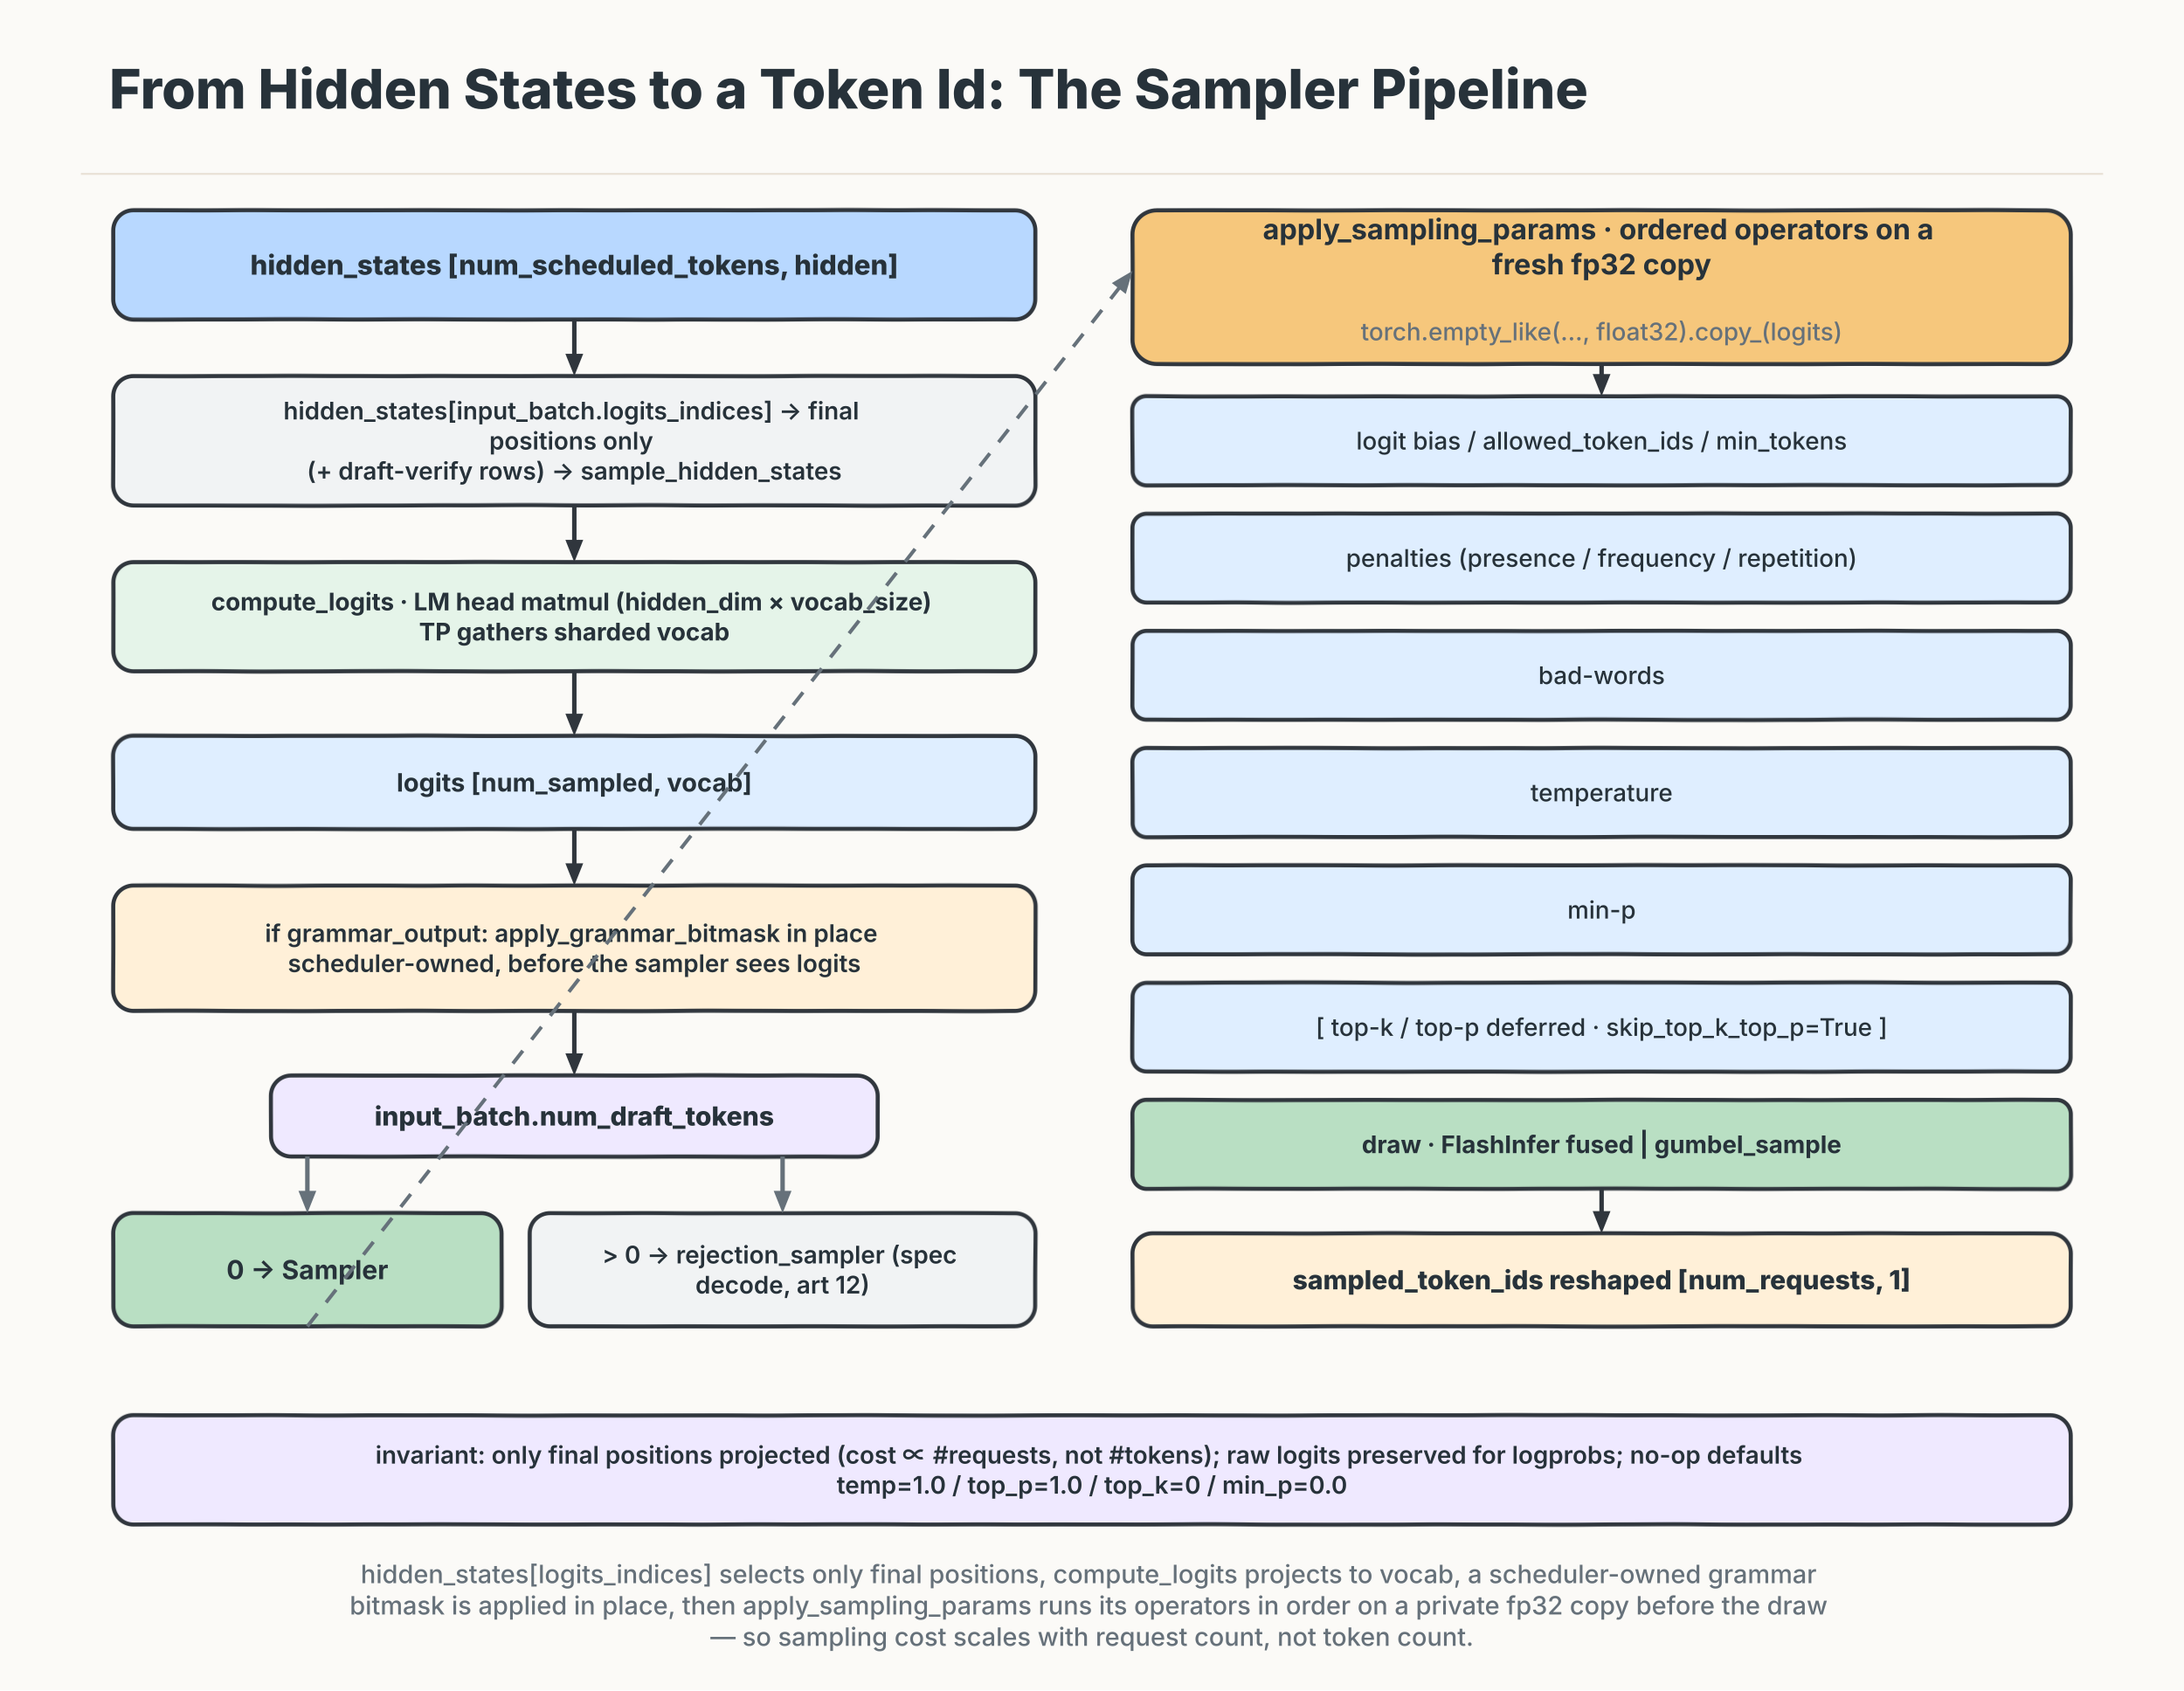
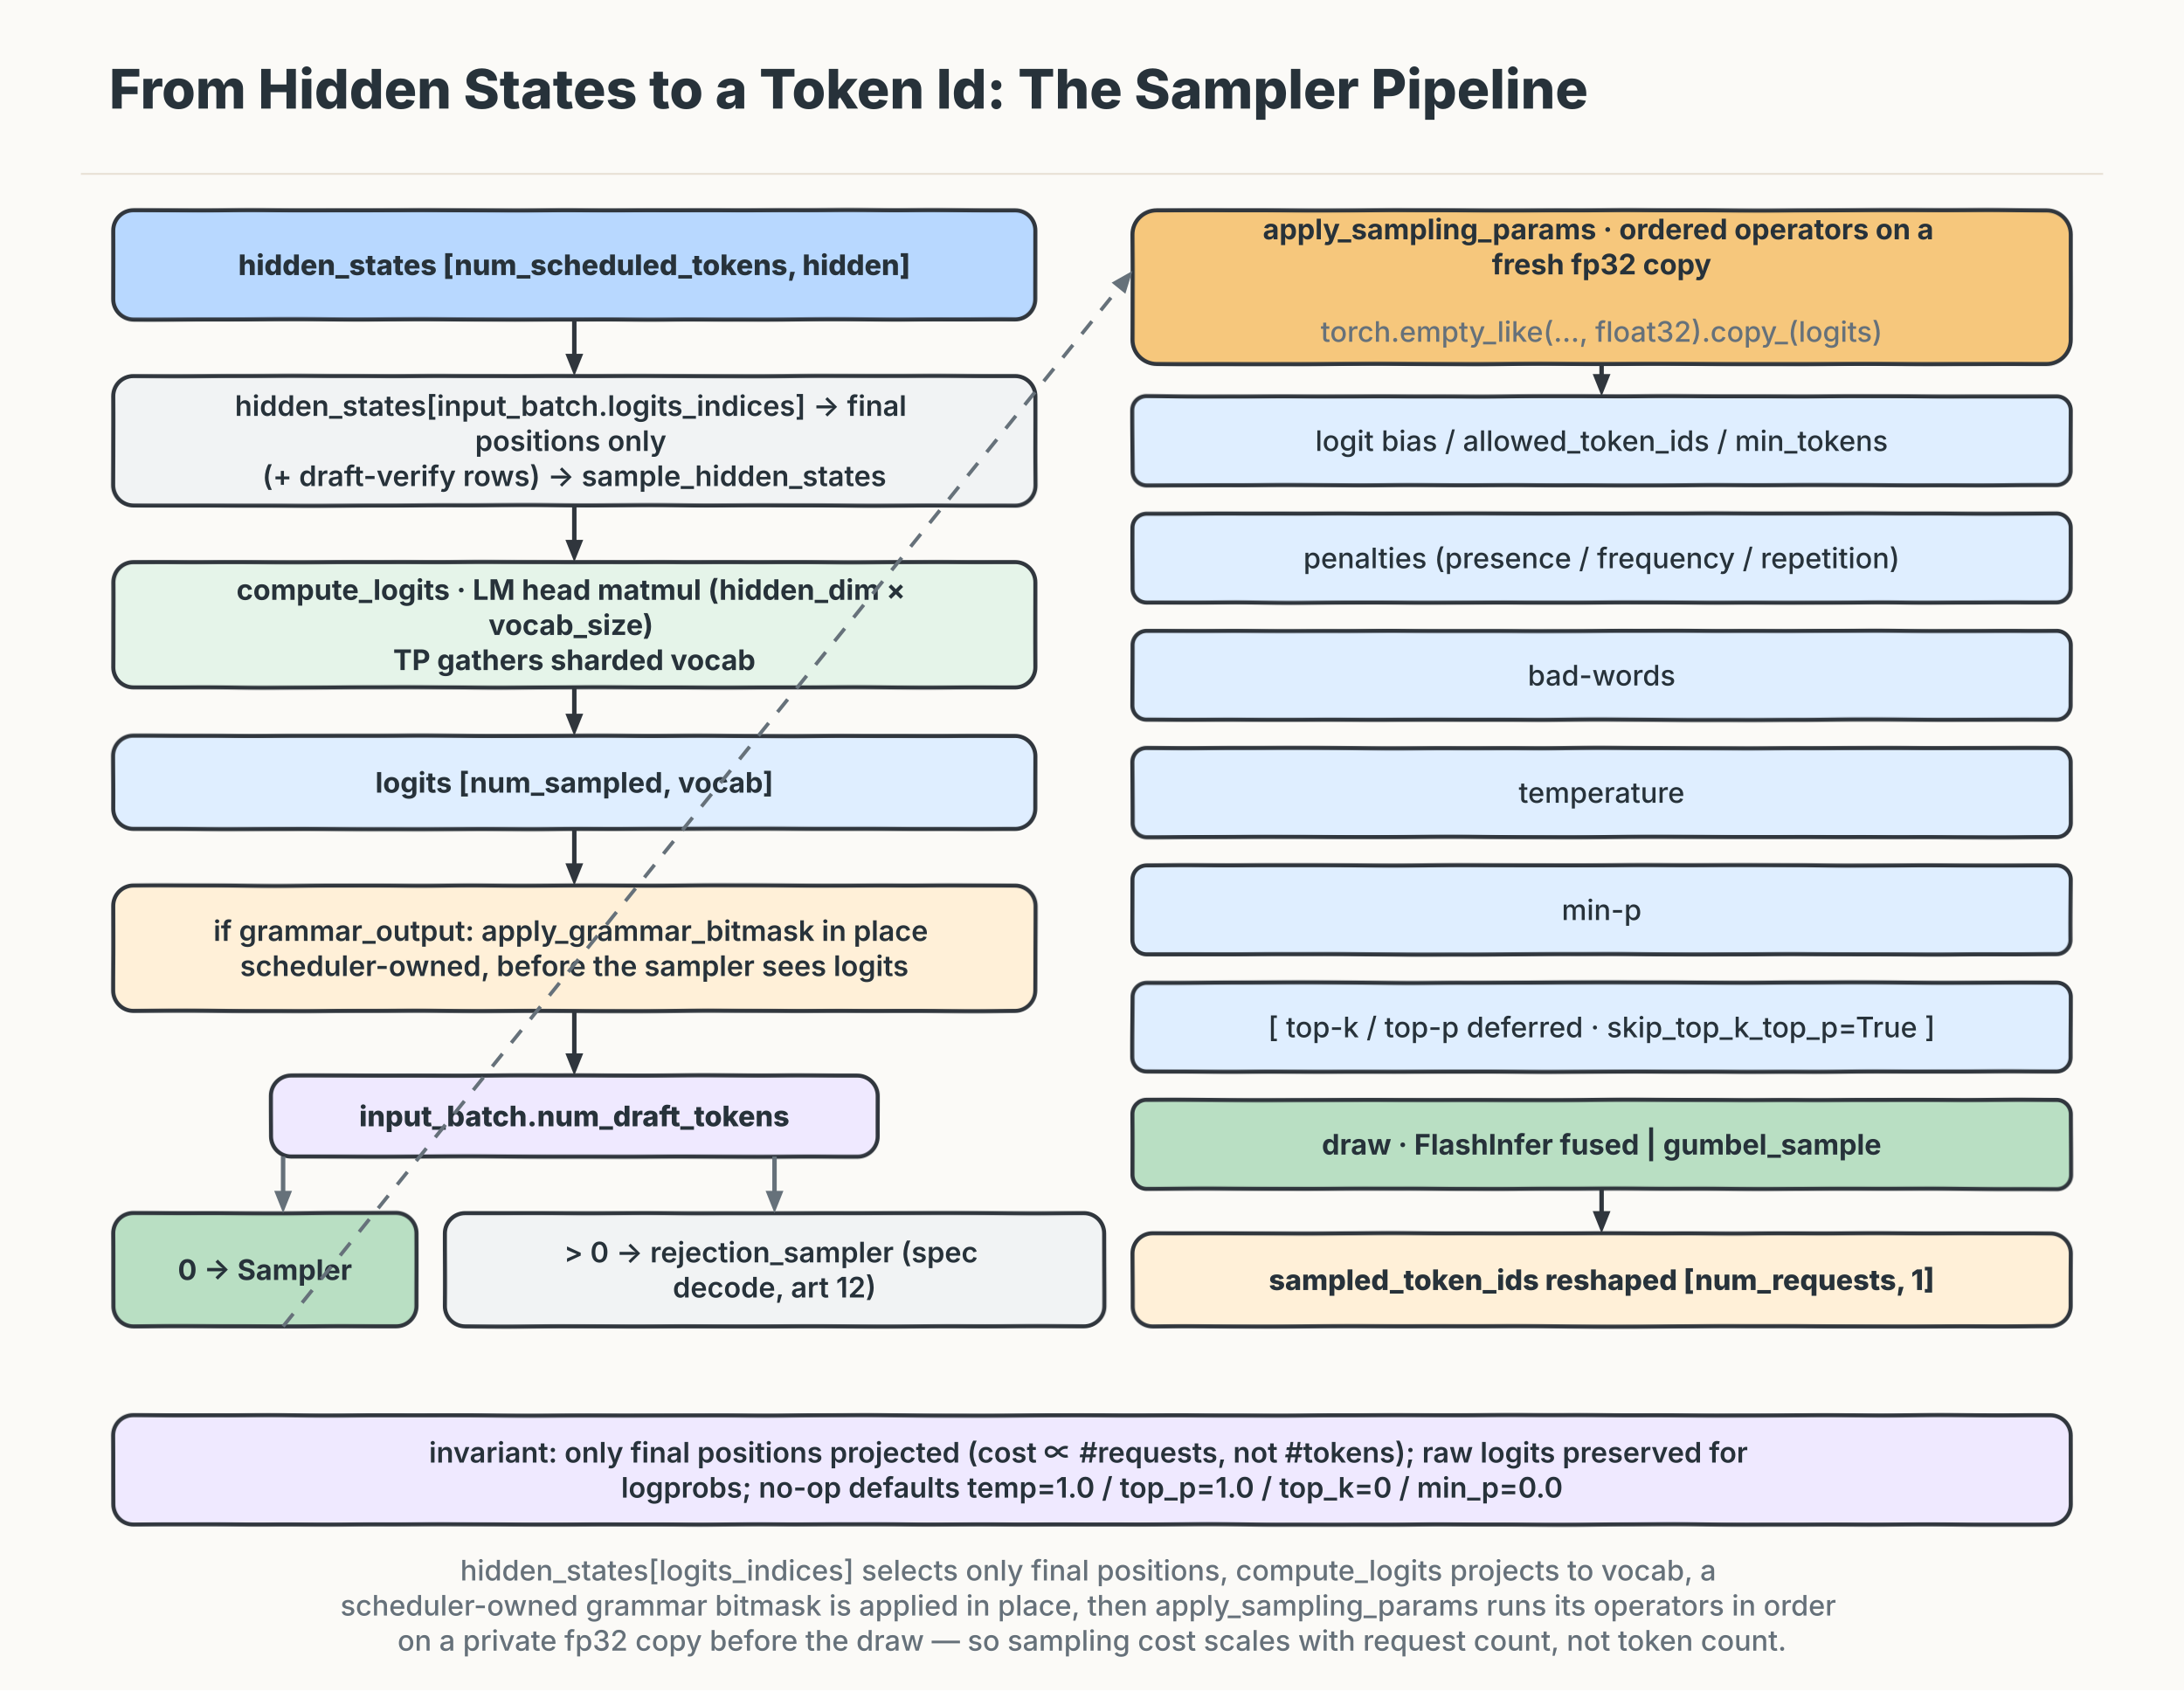
<svg xmlns="http://www.w3.org/2000/svg" width="1080" height="836" viewBox="0 0 1080 836" role="img" aria-label="From Hidden States to a Token Id: The Sampler Pipeline">
  <defs>
    <filter id="roughen">
      <feTurbulence type="fractalNoise" baseFrequency="0.018" numOctaves="2" seed="7" result="noise" />
      <feDisplacementMap in="SourceGraphic" in2="noise" scale="0.55" />
    </filter>
    <marker id="arrow" viewBox="0 0 12 12" refX="9.2" refY="6" markerUnits="userSpaceOnUse" markerWidth="12" markerHeight="12" orient="auto-start-reverse">
      <path d="M 1.5 2 L 11 6 L 1.5 10 z" fill="#30363d" />
    </marker>
    <style>
    text { font-family: Inter, -apple-system, BlinkMacSystemFont, "Segoe UI", "PingFang SC", "Noto Sans CJK SC", Arial, sans-serif; }
    .rough { filter: url(#roughen); }
  </style>
  </defs>
  <rect width="1080" height="836" fill="#fbfaf7" />
  <path d="M 40 86 H 1040" stroke="#e9e2d7" stroke-width="1" />
  <text x="54" y="53.72" text-anchor="start" font-size="27" font-weight="800" fill="#27323a">
    <tspan x="54" dy="0">From Hidden States to a Token Id: The Sampler Pipeline</tspan>
  </text>
  <rect class="rough" x="56" y="104" width="456" height="54" rx="10" fill="#b8d8ff" stroke="#30363d" stroke-width="2" />
-   <text x="284" y="135.86" text-anchor="middle" font-size="13.5" font-weight="800" fill="#27323a">
+   <text x="284" y="136.04" text-anchor="middle" font-size="14" font-weight="800" fill="#27323a">
    <tspan x="284" dy="0">hidden_states  [num_scheduled_tokens, hidden]</tspan>
  </text>
  <rect class="rough" x="56" y="186" width="456" height="64" rx="10" fill="#f1f3f4" stroke="#30363d" stroke-width="2" />
-   <text x="284" y="207.44" text-anchor="middle" font-size="12" font-weight="600" fill="#27323a">
+   <text x="284" y="205.68" text-anchor="middle" font-size="14" font-weight="600" fill="#27323a">
    <tspan x="284" dy="0">hidden_states[input_batch.logits_indices] → final</tspan>
-     <tspan x="284" dy="14.88">positions only</tspan>
-     <tspan x="284" dy="14.88">(+ draft-verify rows) → sample_hidden_states</tspan>
+     <tspan x="284" dy="17.36">positions only</tspan>
+     <tspan x="284" dy="17.36">(+ draft-verify rows) → sample_hidden_states</tspan>
  </text>
  <path d="M 284 158 L 284.0 179.0" fill="none" stroke="#30363d" stroke-width="2.2" />
  <path d="M 284 186 L 279.6 175.0 L 288.4 175.0 z" fill="#30363d" />
-   <rect class="rough" x="56" y="278" width="456" height="54" rx="10" fill="#e5f4e9" stroke="#30363d" stroke-width="2" />
-   <text x="284" y="301.88" text-anchor="middle" font-size="12" font-weight="700" fill="#27323a">
-     <tspan x="284" dy="0">compute_logits · LM head matmul (hidden_dim × vocab_size)</tspan>
-     <tspan x="284" dy="14.88">TP gathers sharded vocab</tspan>
+   <rect class="rough" x="56" y="278" width="456" height="62" rx="10" fill="#e5f4e9" stroke="#30363d" stroke-width="2" />
+   <text x="284" y="296.68" text-anchor="middle" font-size="14" font-weight="700" fill="#27323a">
+     <tspan x="284" dy="0">compute_logits · LM head matmul (hidden_dim ×</tspan>
+     <tspan x="284" dy="17.36">vocab_size)</tspan>
+     <tspan x="284" dy="17.36">TP gathers sharded vocab</tspan>
  </text>
  <path d="M 284 250 L 284.0 271.0" fill="none" stroke="#30363d" stroke-width="2.2" />
  <path d="M 284 278 L 279.6 267.0 L 288.4 267.0 z" fill="#30363d" />
  <rect class="rough" x="56" y="364" width="456" height="46" rx="10" fill="#dfeeff" stroke="#30363d" stroke-width="2" />
-   <text x="284" y="391.5" text-anchor="middle" font-size="12.5" font-weight="700" fill="#27323a">
+   <text x="284" y="392.04" text-anchor="middle" font-size="14" font-weight="700" fill="#27323a">
    <tspan x="284" dy="0">logits  [num_sampled, vocab]</tspan>
  </text>
-   <path d="M 284 332 L 284.0 357.0" fill="none" stroke="#30363d" stroke-width="2.2" />
+   <path d="M 284 340 L 284.0 357.0" fill="none" stroke="#30363d" stroke-width="2.2" />
  <path d="M 284 364 L 279.6 353.0 L 288.4 353.0 z" fill="#30363d" />
  <rect class="rough" x="56" y="438" width="456" height="62" rx="10" fill="#fff0d8" stroke="#30363d" stroke-width="2" />
-   <text x="284" y="465.88" text-anchor="middle" font-size="12" font-weight="600" fill="#27323a">
+   <text x="284" y="465.36" text-anchor="middle" font-size="14" font-weight="600" fill="#27323a">
    <tspan x="284" dy="0">if grammar_output: apply_grammar_bitmask in place</tspan>
-     <tspan x="284" dy="14.88">scheduler-owned, before the sampler sees logits</tspan>
+     <tspan x="284" dy="17.36">scheduler-owned, before the sampler sees logits</tspan>
  </text>
  <path d="M 284 410 L 284.0 431.0" fill="none" stroke="#30363d" stroke-width="2.2" />
  <path d="M 284 438 L 279.6 427.0 L 288.4 427.0 z" fill="#30363d" />
  <path d="M 284 500 L 284.0 525.0" fill="none" stroke="#30363d" stroke-width="2.2" />
  <path d="M 284 532 L 279.6 521.0 L 288.4 521.0 z" fill="#30363d" />
  <rect class="rough" x="134" y="532" width="300" height="40" rx="10" fill="#efe9ff" stroke="#30363d" stroke-width="2" />
-   <text x="284" y="556.68" text-anchor="middle" font-size="13" font-weight="800" fill="#27323a">
+   <text x="284" y="557.04" text-anchor="middle" font-size="14" font-weight="800" fill="#27323a">
    <tspan x="284" dy="0">input_batch.num_draft_tokens</tspan>
  </text>
-   <rect class="rough" x="56" y="600" width="192" height="56" rx="10" fill="#b9dfc3" stroke="#30363d" stroke-width="2" />
-   <text x="152" y="632.68" text-anchor="middle" font-size="13" font-weight="700" fill="#27323a">
-     <tspan x="152" dy="0">0 → Sampler</tspan>
+   <rect class="rough" x="56" y="600" width="150" height="56" rx="10" fill="#b9dfc3" stroke="#30363d" stroke-width="2" />
+   <text x="131" y="633.04" text-anchor="middle" font-size="14" font-weight="700" fill="#27323a">
+     <tspan x="131" dy="0">0 → Sampler</tspan>
  </text>
-   <rect class="rough" x="262" y="600" width="250" height="56" rx="10" fill="#f1f3f4" stroke="#30363d" stroke-width="2" />
-   <text x="387" y="624.88" text-anchor="middle" font-size="12" font-weight="600" fill="#27323a">
-     <tspan x="387" dy="0">&gt; 0 → rejection_sampler  (spec</tspan>
-     <tspan x="387" dy="14.88">decode, art 12)</tspan>
+   <rect class="rough" x="220" y="600" width="326" height="56" rx="10" fill="#f1f3f4" stroke="#30363d" stroke-width="2" />
+   <text x="383" y="624.36" text-anchor="middle" font-size="14" font-weight="600" fill="#27323a">
+     <tspan x="383" dy="0">&gt; 0 → rejection_sampler  (spec</tspan>
+     <tspan x="383" dy="17.36">decode, art 12)</tspan>
  </text>
-   <path d="M 152 572 L 152.0 593.0" fill="none" stroke="#66717a" stroke-width="2.2" />
-   <path d="M 152 600 L 147.6 589.0 L 156.4 589.0 z" fill="#66717a" />
-   <path d="M 387 572 L 387.0 593.0" fill="none" stroke="#66717a" stroke-width="2.2" />
-   <path d="M 387 600 L 382.6 589.0 L 391.4 589.0 z" fill="#66717a" />
+   <path d="M 140 572 L 140.0 593.0" fill="none" stroke="#66717a" stroke-width="2.2" />
+   <path d="M 140 600 L 135.6 589.0 L 144.4 589.0 z" fill="#66717a" />
+   <path d="M 383 572 L 383.0 593.0" fill="none" stroke="#66717a" stroke-width="2.2" />
+   <path d="M 383 600 L 378.6 589.0 L 387.4 589.0 z" fill="#66717a" />
  <rect class="rough" x="560" y="104" width="464" height="76" rx="12" fill="#f6c77c" stroke="#30363d" stroke-width="2" />
  <text x="792" y="118.36" text-anchor="middle" font-size="14" font-weight="700" fill="#27323a">
    <tspan x="792" dy="0">apply_sampling_params  ·  ordered operators on a</tspan>
    <tspan x="792" dy="17.36">fresh fp32 copy</tspan>
  </text>
-   <text x="792" y="168.32" text-anchor="middle" font-size="12" font-weight="500" fill="#66717a">
+   <text x="792" y="169.04" text-anchor="middle" font-size="14" font-weight="500" fill="#66717a">
    <tspan x="792" dy="0">torch.empty_like(..., float32).copy_(logits)</tspan>
  </text>
  <rect class="rough" x="560" y="196" width="464" height="44" rx="7" fill="#dfeeff" stroke="#30363d" stroke-width="2" />
-   <text x="792" y="222.32" text-anchor="middle" font-size="12" font-weight="500" fill="#27323a">
+   <text x="792" y="223.04" text-anchor="middle" font-size="14" font-weight="500" fill="#27323a">
    <tspan x="792" dy="0">logit bias / allowed_token_ids / min_tokens</tspan>
  </text>
  <rect class="rough" x="560" y="254" width="464" height="44" rx="7" fill="#dfeeff" stroke="#30363d" stroke-width="2" />
-   <text x="792" y="280.32" text-anchor="middle" font-size="12" font-weight="500" fill="#27323a">
+   <text x="792" y="281.04" text-anchor="middle" font-size="14" font-weight="500" fill="#27323a">
    <tspan x="792" dy="0">penalties (presence / frequency / repetition)</tspan>
  </text>
  <rect class="rough" x="560" y="312" width="464" height="44" rx="7" fill="#dfeeff" stroke="#30363d" stroke-width="2" />
-   <text x="792" y="338.32" text-anchor="middle" font-size="12" font-weight="500" fill="#27323a">
+   <text x="792" y="339.04" text-anchor="middle" font-size="14" font-weight="500" fill="#27323a">
    <tspan x="792" dy="0">bad-words</tspan>
  </text>
  <rect class="rough" x="560" y="370" width="464" height="44" rx="7" fill="#dfeeff" stroke="#30363d" stroke-width="2" />
-   <text x="792" y="396.32" text-anchor="middle" font-size="12" font-weight="500" fill="#27323a">
+   <text x="792" y="397.04" text-anchor="middle" font-size="14" font-weight="500" fill="#27323a">
    <tspan x="792" dy="0">temperature</tspan>
  </text>
  <rect class="rough" x="560" y="428" width="464" height="44" rx="7" fill="#dfeeff" stroke="#30363d" stroke-width="2" />
-   <text x="792" y="454.32" text-anchor="middle" font-size="12" font-weight="500" fill="#27323a">
+   <text x="792" y="455.04" text-anchor="middle" font-size="14" font-weight="500" fill="#27323a">
    <tspan x="792" dy="0">min-p</tspan>
  </text>
  <rect class="rough" x="560" y="486" width="464" height="44" rx="7" fill="#dfeeff" stroke="#30363d" stroke-width="2" />
-   <text x="792" y="512.32" text-anchor="middle" font-size="12" font-weight="500" fill="#27323a">
+   <text x="792" y="513.04" text-anchor="middle" font-size="14" font-weight="500" fill="#27323a">
    <tspan x="792" dy="0">[ top-k / top-p deferred · skip_top_k_top_p=True ]</tspan>
  </text>
  <rect class="rough" x="560" y="544" width="464" height="44" rx="7" fill="#b9dfc3" stroke="#30363d" stroke-width="2" />
-   <text x="792" y="570.32" text-anchor="middle" font-size="12" font-weight="700" fill="#27323a">
+   <text x="792" y="571.04" text-anchor="middle" font-size="14" font-weight="700" fill="#27323a">
    <tspan x="792" dy="0">draw · FlashInfer fused | gumbel_sample</tspan>
  </text>
  <path d="M 792 180 L 792.0 189.0" fill="none" stroke="#30363d" stroke-width="2.2" />
  <path d="M 792 196 L 787.6 185.0 L 796.4 185.0 z" fill="#30363d" />
  <rect class="rough" x="560" y="610" width="464" height="46" rx="10" fill="#fff0d8" stroke="#30363d" stroke-width="2" />
-   <text x="792" y="637.68" text-anchor="middle" font-size="13" font-weight="800" fill="#27323a">
+   <text x="792" y="638.04" text-anchor="middle" font-size="14" font-weight="800" fill="#27323a">
    <tspan x="792" dy="0">sampled_token_ids  reshaped [num_requests, 1]</tspan>
  </text>
  <path d="M 792 588 L 792.0 603.0" fill="none" stroke="#30363d" stroke-width="2.2" />
  <path d="M 792 610 L 787.6 599.0 L 796.4 599.0 z" fill="#30363d" />
-   <path d="M 152 656 L 555.7 139.5" fill="none" stroke="#66717a" stroke-width="1.8" stroke-dasharray="8 7" />
-   <path d="M 560 134 L 556.7 145.4 L 549.8 140.0 z" fill="#66717a" />
+   <path d="M 140 656 L 555.6 139.5" fill="none" stroke="#66717a" stroke-width="1.8" stroke-dasharray="8 7" />
+   <path d="M 560 134 L 556.5 145.3 L 549.7 139.8 z" fill="#66717a" />
  <rect class="rough" x="56" y="700" width="968" height="54" rx="10" fill="#efe9ff" stroke="#30363d" stroke-width="2" />
-   <text x="540" y="723.88" text-anchor="middle" font-size="12" font-weight="600" fill="#27323a">
-     <tspan x="540" dy="0">invariant: only final positions projected (cost ∝ #requests, not #tokens); raw logits preserved for logprobs; no-op defaults</tspan>
-     <tspan x="540" dy="14.88">temp=1.0 / top_p=1.0 / top_k=0 / min_p=0.0</tspan>
+   <text x="540" y="723.36" text-anchor="middle" font-size="14" font-weight="600" fill="#27323a">
+     <tspan x="540" dy="0">invariant: only final positions projected (cost ∝ #requests, not #tokens); raw logits preserved for</tspan>
+     <tspan x="540" dy="17.36">logprobs; no-op defaults temp=1.0 / top_p=1.0 / top_k=0 / min_p=0.0</tspan>
  </text>
-   <text x="540" y="783" text-anchor="middle" font-size="12.5" font-weight="500" fill="#66717a">
-     <tspan x="540" dy="0">hidden_states[logits_indices] selects only final positions, compute_logits projects to vocab, a scheduler-owned grammar</tspan>
-     <tspan x="540" dy="15.5">bitmask is applied in place, then apply_sampling_params runs its operators in order on a private fp32 copy before the draw</tspan>
-     <tspan x="540" dy="15.5">— so sampling cost scales with request count, not token count.</tspan>
+   <text x="540" y="781.68" text-anchor="middle" font-size="14" font-weight="500" fill="#66717a">
+     <tspan x="540" dy="0">hidden_states[logits_indices] selects only final positions, compute_logits projects to vocab, a</tspan>
+     <tspan x="540" dy="17.36">scheduler-owned grammar bitmask is applied in place, then apply_sampling_params runs its operators in order</tspan>
+     <tspan x="540" dy="17.36">on a private fp32 copy before the draw — so sampling cost scales with request count, not token count.</tspan>
  </text>
</svg>
